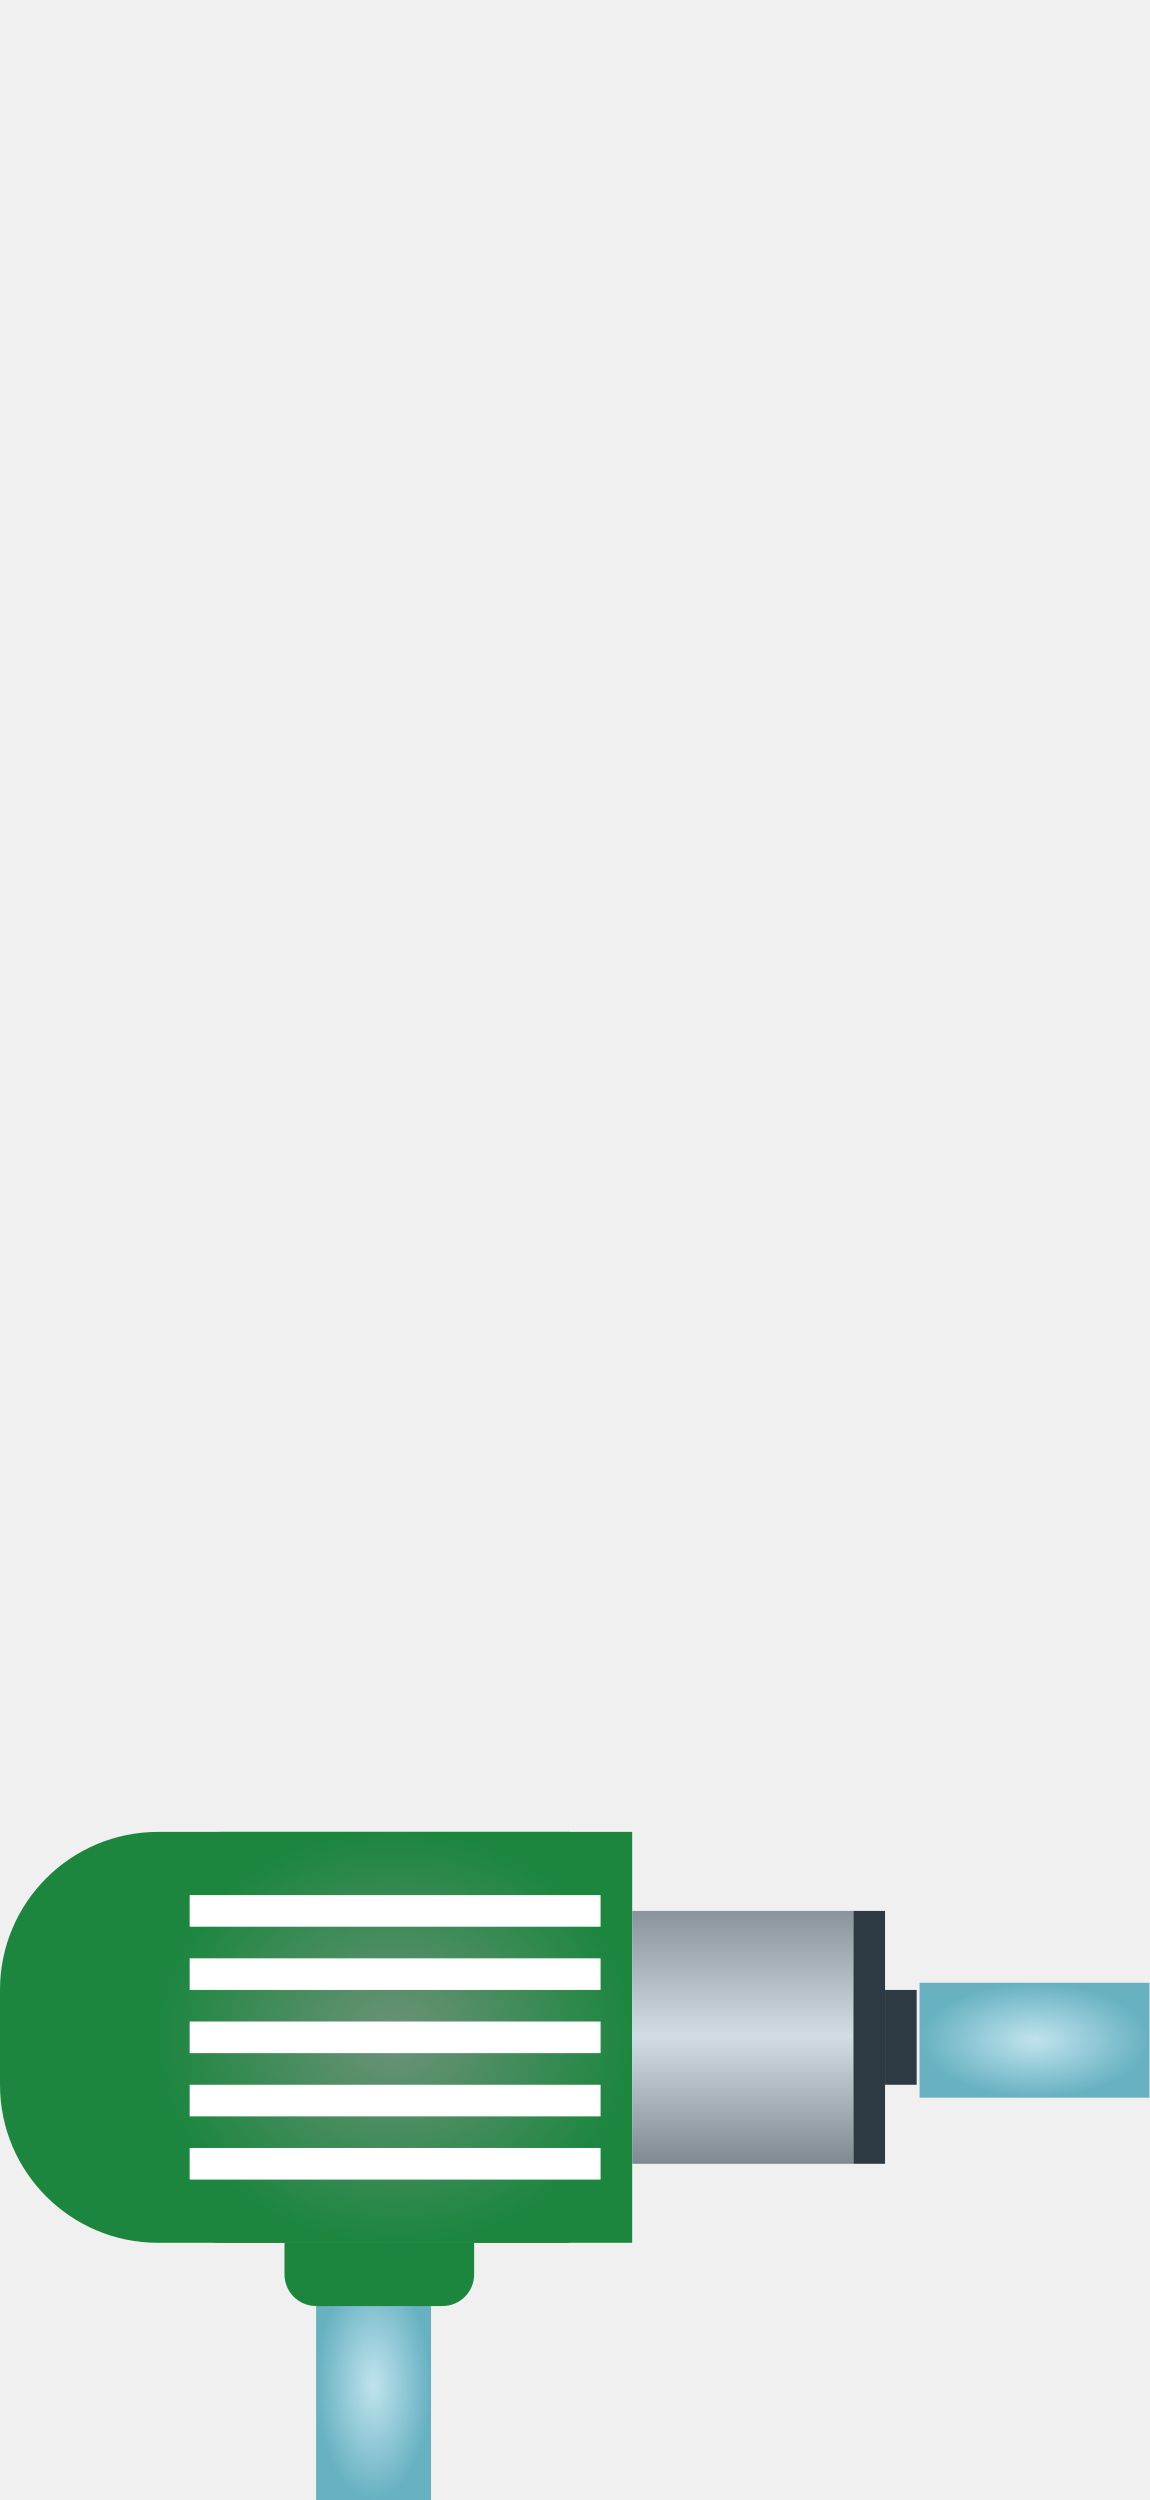
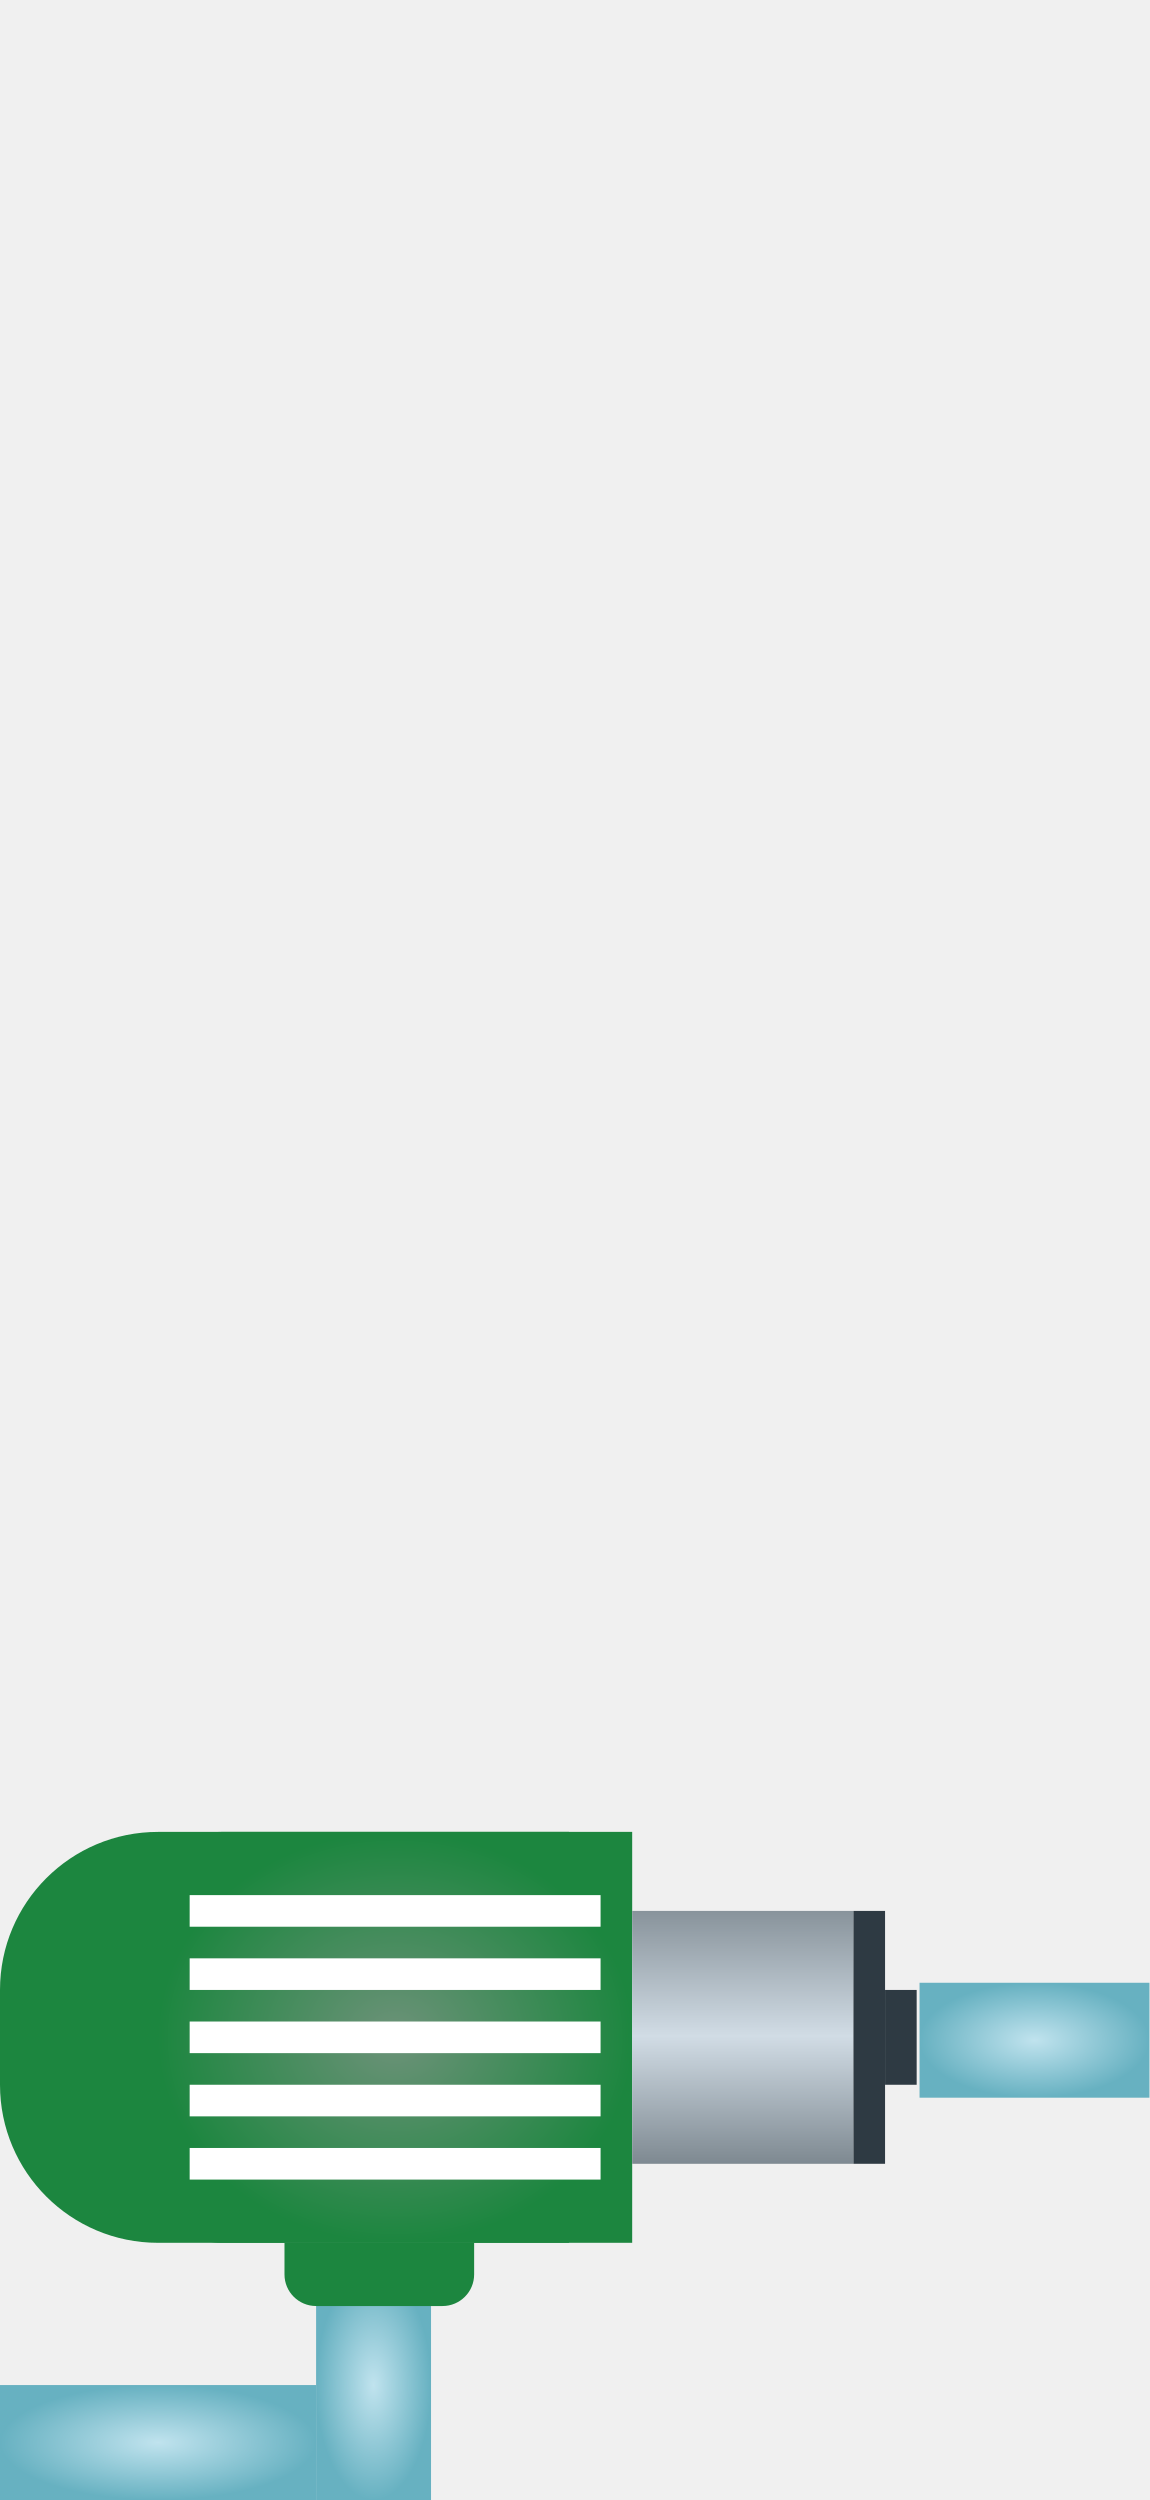
<svg xmlns="http://www.w3.org/2000/svg" width="80" height="174" viewBox="0 0 80 174" fill="none">
-   <path d="M64 138L64 146L80 146L80 138L64 138Z" fill="url(#paint0_radial_5525_816)" />
-   <path d="M22 174L30 174L30 158L22 158L22 174Z" fill="url(#paint1_radial_5525_816)" />
+   <g clip-path="url(#clip0_5611_1148)">
+     <path d="M22 174L22 166L0 166L-3.49691e-07 174L22 174Z" fill="url(#paint0_radial_5611_1148)" />
+   </g>
+   <path d="M64 138L64 146L80 146L80 138L64 138Z" fill="url(#paint1_radial_5611_1148)" />
+   <path d="M22 174L30 174L30 158L22 158L22 174Z" fill="url(#paint2_radial_5611_1148)" />
  <path d="M0 145.1C0 151.175 4.925 156.1 11 156.1H39.6V127.5H11C4.925 127.5 0 132.424 0 138.5V145.1Z" fill="#1C863F" />
-   <path d="M11 151.7C11 154.13 12.97 156.1 15.4 156.1H44V127.5H15.4C12.97 127.5 11 129.47 11 131.9V151.7Z" fill="url(#paint2_radial_5525_816)" />
+   <path d="M11 151.7C11 154.13 12.97 156.1 15.4 156.1H44V127.5H15.4C12.97 127.5 11 129.47 11 131.9V151.7Z" fill="url(#paint3_radial_5611_1148)" />
  <rect width="28.6" height="2.2" transform="matrix(1 0 0 -1 13.2 151.699)" fill="white" />
  <rect width="28.6" height="2.2" transform="matrix(1 0 0 -1 13.2 147.299)" fill="white" />
  <rect width="28.6" height="2.2" transform="matrix(1 0 0 -1 13.2 142.898)" fill="white" />
  <rect width="28.6" height="2.2" transform="matrix(1 0 0 -1 13.2 138.5)" fill="white" />
  <rect width="28.6" height="2.2" transform="matrix(1 0 0 -1 13.2 134.1)" fill="white" />
  <path d="M19.8 158.3C19.8 159.515 20.785 160.5 22 160.5H30.8C32.015 160.5 33 159.515 33 158.3V156.1H19.8V158.3Z" fill="#1C863F" />
-   <rect width="15.4" height="17.6" transform="matrix(1 0 0 -1 44 150.6)" fill="url(#paint3_linear_5525_816)" />
-   <rect width="2.2" height="17.6" transform="matrix(1 0 0 -1 59.3999 150.6)" fill="#2E3A43" />
-   <rect width="2.2" height="6.6" transform="matrix(1 0 0 -1 61.6001 145.1)" fill="#2E3A43" />
+   <rect width="15.4" height="17.6" transform="matrix(1 0 0 -1 44 150.6)" fill="url(#paint4_linear_5611_1148)" />
+   <rect width="2.2" height="17.6" transform="matrix(1 0 0 -1 59.4 150.6)" fill="#2E3A43" />
+   <rect width="2.2" height="6.6" transform="matrix(1 0 0 -1 61.6 145.1)" fill="#2E3A43" />
  <defs>
-     <radialGradient id="paint0_radial_5525_816" cx="0" cy="0" r="1" gradientUnits="userSpaceOnUse" gradientTransform="translate(72 142) scale(8 4)">
+     <radialGradient id="paint0_radial_5611_1148" cx="0" cy="0" r="1" gradientUnits="userSpaceOnUse" gradientTransform="translate(11 170) rotate(-180) scale(11 4)">
      <stop stop-color="#C0E3EE" />
      <stop offset="1" stop-color="#67B1C1" />
    </radialGradient>
-     <radialGradient id="paint1_radial_5525_816" cx="0" cy="0" r="1" gradientUnits="userSpaceOnUse" gradientTransform="translate(26 166) rotate(-90) scale(8 4)">
+     <radialGradient id="paint1_radial_5611_1148" cx="0" cy="0" r="1" gradientUnits="userSpaceOnUse" gradientTransform="translate(72 142) scale(8 4)">
      <stop stop-color="#C0E3EE" />
      <stop offset="1" stop-color="#67B1C1" />
    </radialGradient>
-     <radialGradient id="paint2_radial_5525_816" cx="0" cy="0" r="1" gradientUnits="userSpaceOnUse" gradientTransform="translate(27.5 141.8) rotate(-90) scale(14.3 16.5)">
+     <radialGradient id="paint2_radial_5611_1148" cx="0" cy="0" r="1" gradientUnits="userSpaceOnUse" gradientTransform="translate(26 166) rotate(-90) scale(8 4)">
+       <stop stop-color="#C0E3EE" />
+       <stop offset="1" stop-color="#67B1C1" />
+     </radialGradient>
+     <radialGradient id="paint3_radial_5611_1148" cx="0" cy="0" r="1" gradientUnits="userSpaceOnUse" gradientTransform="translate(27.5 141.8) rotate(-90) scale(14.3 16.5)">
      <stop stop-color="#6D9279" />
      <stop offset="1" stop-color="#1C863F" />
    </radialGradient>
-     <linearGradient id="paint3_linear_5525_816" x1="7.7" y1="0" x2="7.7" y2="17.6" gradientUnits="userSpaceOnUse">
+     <linearGradient id="paint4_linear_5611_1148" x1="7.7" y1="0" x2="7.7" y2="17.6" gradientUnits="userSpaceOnUse">
      <stop stop-color="#7E8991" />
      <stop offset="0.505" stop-color="#D1DCE5" />
      <stop offset="1" stop-color="#88939B" />
    </linearGradient>
+     <clipPath id="clip0_5611_1148">
+       <rect width="80" height="174" fill="white" />
+     </clipPath>
  </defs>
</svg>
